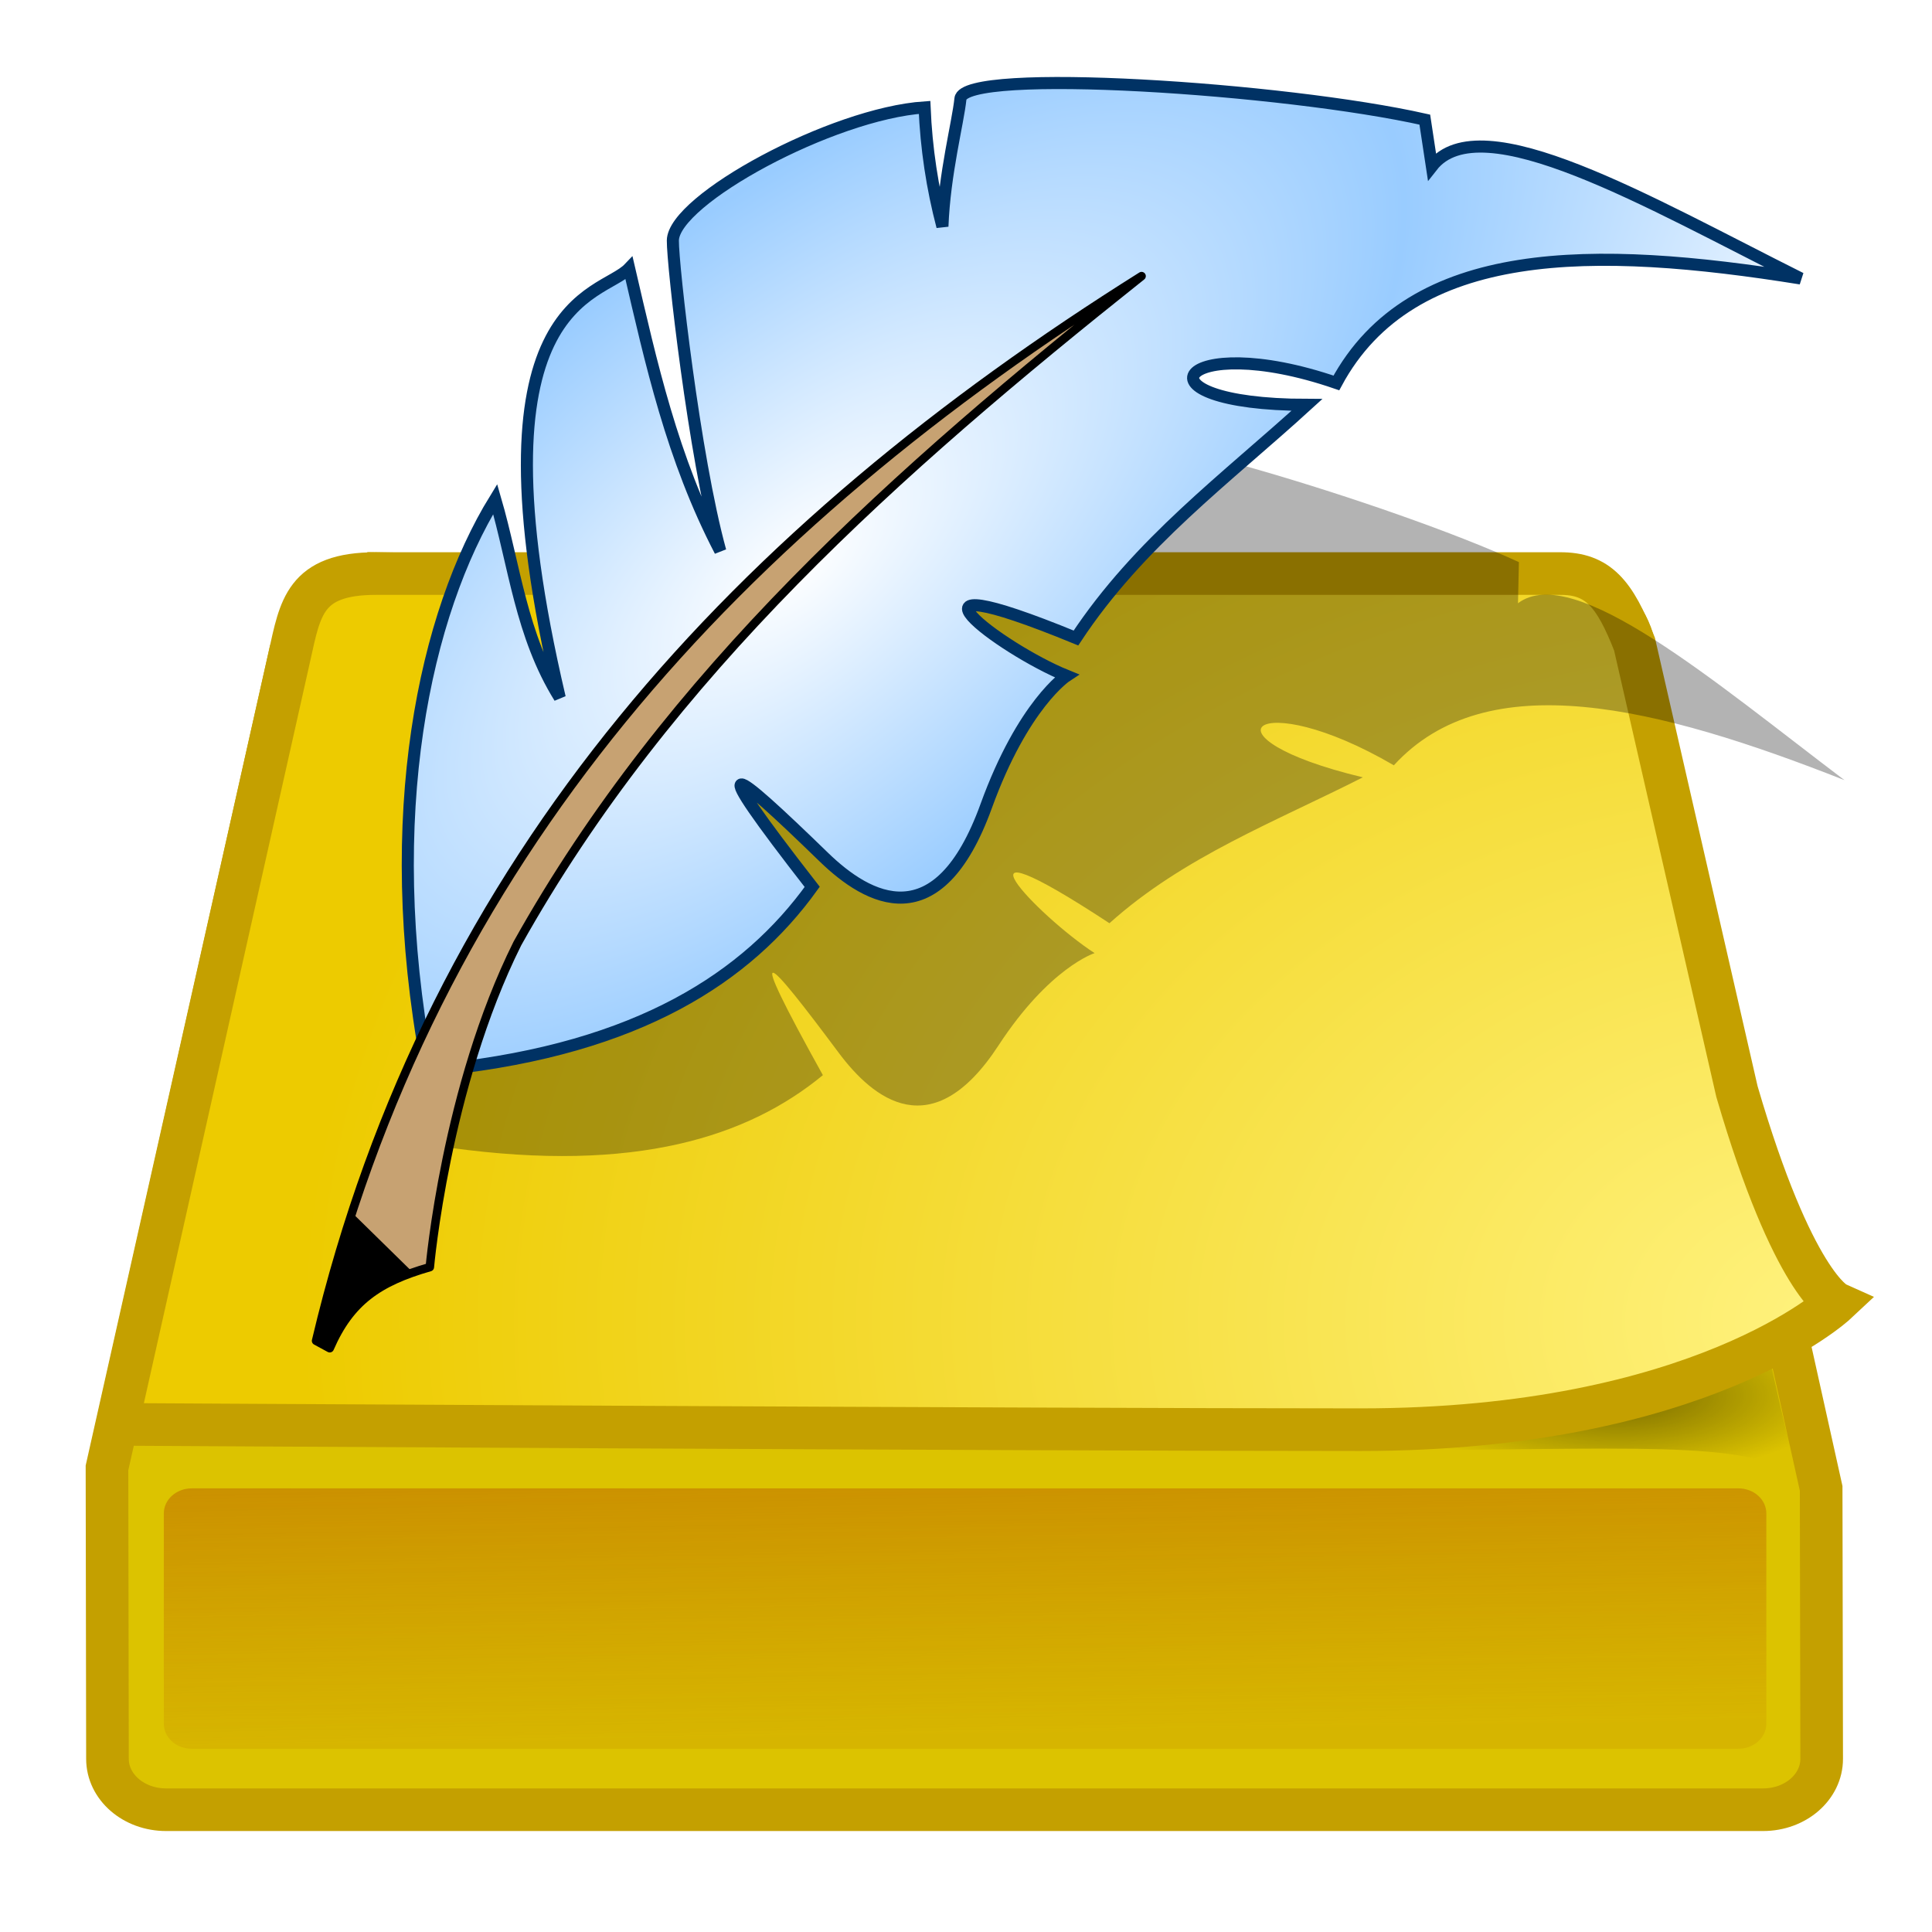
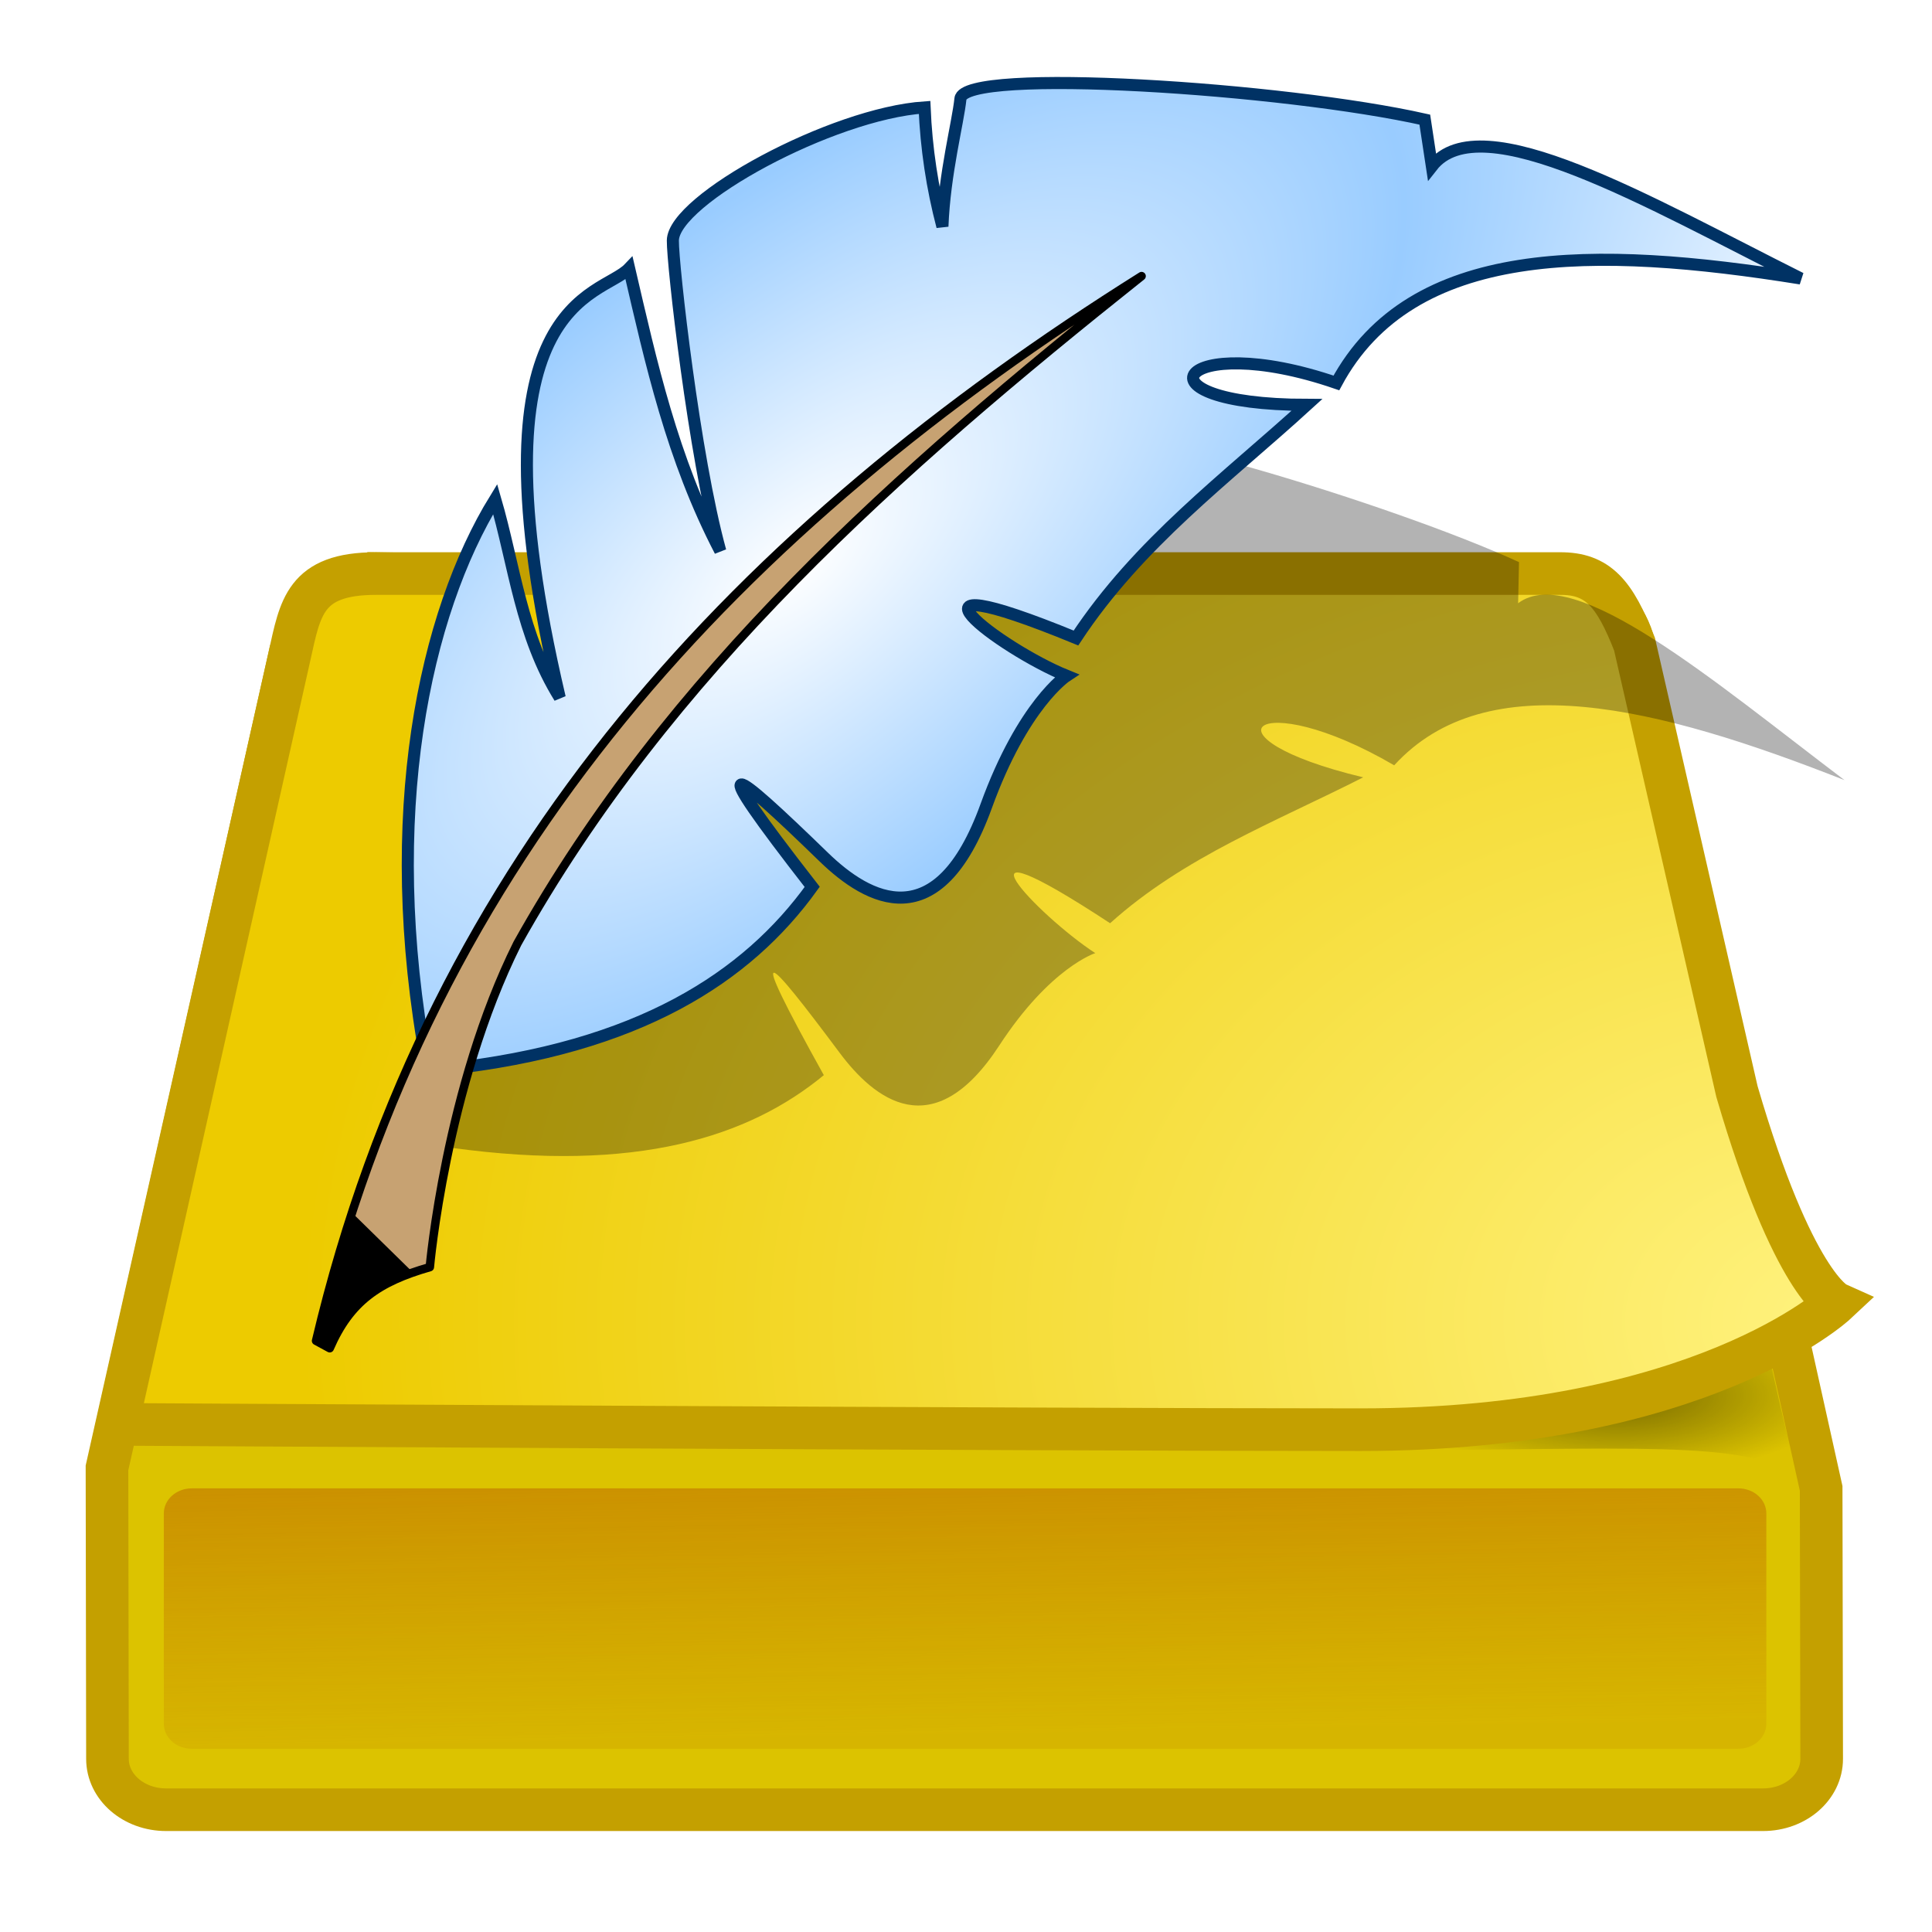
<svg xmlns="http://www.w3.org/2000/svg" xmlns:xlink="http://www.w3.org/1999/xlink" width="48" version="1.0" height="48">
  <defs id="defs5">
-     <linearGradient id="linearGradient2772">
-       <stop offset="0" style="stop-color:#fff" id="stop2774" />
-       <stop offset="1" style="stop-color:#9cf" id="stop2776" />
-     </linearGradient>
-     <linearGradient id="linearGradient6417">
-       <stop offset="0" id="stop6419" />
-       <stop offset="1" style="stop-opacity:0" id="stop6421" />
+     <linearGradient id="linearGradient6377">
+       <stop offset="0" style="stop-color:#fff27e" id="stop6379" />
+       <stop offset="1" style="stop-color:#edcb00" id="stop6381" />
    </linearGradient>
    <linearGradient id="linearGradient3786">
      <stop offset="0" style="stop-color:#ba5e00" id="stop3788" />
      <stop offset="1" style="stop-color:#ba6c00;stop-opacity:.314" id="stop3790" />
    </linearGradient>
-     <linearGradient id="linearGradient6377">
-       <stop offset="0" style="stop-color:#fff27e" id="stop6379" />
-       <stop offset="1" style="stop-color:#edcb00" id="stop6381" />
+     <linearGradient xlink:href="#linearGradient3786" id="linearGradient3792" y1="36.91" x1="6.484" y2="43.389" x2="6.6" gradientUnits="userSpaceOnUse" />
+     <linearGradient id="linearGradient6417">
+       <stop offset="0" id="stop6419" />
+       <stop offset="1" style="stop-opacity:0" id="stop6421" />
    </linearGradient>
-     <linearGradient xlink:href="#linearGradient3786" id="linearGradient3792" y1="36.91" x1="6.484" y2="43.389" x2="6.6" gradientUnits="userSpaceOnUse" />
-     <radialGradient fx="45.15" fy="35.915" cx="45.15" cy="35.915" gradientTransform="matrix(1.767662,0,1.8023196e-8,1.292078,-34.11812,-13.58079)" xlink:href="#linearGradient6377" id="radialGradient3053" r="21.627" gradientUnits="userSpaceOnUse" />
+     <linearGradient id="linearGradient2772">
+       <stop offset="0" style="stop-color:#fff" id="stop2774" />
+       <stop offset="1" style="stop-color:#9cf" id="stop2776" />
+     </linearGradient>
+     <radialGradient fx="19.813" fy="13.954" cx="19.813" cy="13.954" gradientTransform="matrix(0.8139774,-0.6905713,0.3110116,0.3665899,-0.6541976,22.62528)" spreadMethod="reflect" xlink:href="#linearGradient2772" id="radialGradient4038" r="17.303" gradientUnits="userSpaceOnUse" />
    <radialGradient fx="39.907" fy="31.781" cx="39.907" cy="31.781" gradientTransform="matrix(1.058663,0,0,0.3825422,-2.106621,22.51567)" xlink:href="#linearGradient6417" id="radialGradient3056" r="5.259" gradientUnits="userSpaceOnUse" />
-     <radialGradient fx="19.813" fy="13.954" cx="19.813" cy="13.954" gradientTransform="matrix(0.8139774,-0.6905713,0.3110116,0.3665899,-0.6541976,22.62528)" spreadMethod="reflect" xlink:href="#linearGradient2772" id="radialGradient4038" r="17.303" gradientUnits="userSpaceOnUse" />
+     <radialGradient fx="45.15" fy="35.915" cx="45.15" cy="35.915" gradientTransform="matrix(1.767662,0,0,1.292078,-34.11812,-13.58079)" xlink:href="#linearGradient6377" id="radialGradient3053" r="21.627" gradientUnits="userSpaceOnUse" />
  </defs>
-   <g style="color:#000;fill-rule:evenodd">
+   <g style="fill-rule:evenodd;color:#000">
    <path style="fill:#dcc300;stroke:#c4a000;stroke-width:1.059" id="rect1975" d="m 9.34,14.25 29.789,.487 c 0.807,0 1.317,0.61 1.457,1.264 l 4.66,20.977 .013,6.72 c 0,0.7 -0.65,1.264 -1.457,1.264 h -39.675 c -0.807,0 -1.457,-0.564 -1.457,-1.264 l -.012,-7.229 4.535,-20.169 Z " />
-     <g style="stroke:none">
+     <g>
      <rect width="39.814" x="4.07" y="36.978" rx="0.693" height="6.47" ry="0.622" style="opacity:.5;fill:url(#linearGradient3792)" id="rect2851" />
      <path style="opacity:.466;fill:url(#radialGradient3056)" id="path6415" d="m 44.68,36.685 c -0.402,-1.329 -0.936,-4.024 -0.936,-4.024 l -9.451,3.369 c 6.082,0 9.077,-0.281 10.387,0.655 z" />
    </g>
-     <path style="fill:url(#radialGradient3053);stroke:#c4a000;stroke-width:1.059" id="path2524" d="m 2.914,35.388 c 0,0 22.632,0.132 30.893,0.132 8.449,0 11.809,-3.143 11.809,-3.143 0,0 -1.066,-0.48 -2.462,-5.258 l -2.545,-11.116 c -0.491,-1.256 -0.906,-1.761 -1.859,-1.753 L 9.34,14.25 c -1.773,1.8e-5 -1.88,0.853 -2.148,2.051 z" />
-     <path style="opacity:.3;stroke:none;stroke-linejoin:round;stroke-width:1.875" id="path3618" d="m 58.75,323 c 52.744,-25.36 85.017,-51.532 106.5,-76.75 -23.162,-16.57 -16.357,-15.277 4.5,-7.25 9.813,3.777 26.75,4 45.75,-28 14.586,-24.566 27.5,-35 27.5,-35 -16.42,1.836 -45.033,-3.333 4.25,-8.625 21.19,-26.026 47.606,-48.568 72.5,-72.125 -48.101,19.604 -30.942,-1.276 8.875,-7.625 26.567,-36.342 75.37,-55.871 129,-71.75 -37.013,1.311 -77.56,-0.164 -93.5,17.75 l .25,-8.625 c -35.964,8.945 -120.915,39.798 -123.252,46.533 -1.795,5.174 -7.703,16.731 -10.695,27.666 -0.929,-6.637 -0.72,-13.957 0.707,-22.009 -25.082,11.377 -71.425,46.024 -73.451,54.27 -1.172,4.77 -4.218,41.116 -1.591,57.276 -8.658,-13.419 -9.851,-30.232 -11.387,-46.889 -8.819,8.96 -45.05,23.539 -38.287,93.911 -7.491,-8.304 -6.003,-21.597 -8.132,-32.88 -24.012,30.606 -45.194,75.989 -44.288,121.122" transform="matrix(0.08673677,0.06988179,-9.5041934e-5,0.1205045,6.134353,-14.51019)" />
+     <path style="fill:url(#radialGradient3053);stroke:#c4a000;stroke-width:1.059" id="path2524" d="m 2.914,35.388 c 0,0 22.632,0.132 30.893,0.132 8.449,0 11.809,-3.143 11.809,-3.143 0,0 -1.066,-0.48 -2.462,-5.258 l -2.545,-11.116 c -0.491,-1.256 -0.906,-1.761 -1.859,-1.753 L 9.34,14.25 c -1.773,0 -1.88,0.853 -2.148,2.051 z" />
+     <path style="opacity:.3" id="path3618" d="m 58.75,323 c 52.744,-25.36 85.017,-51.532 106.5,-76.75 -23.162,-16.57 -16.357,-15.277 4.5,-7.25 9.813,3.777 26.75,4 45.75,-28 14.586,-24.566 27.5,-35 27.5,-35 -16.42,1.836 -45.033,-3.333 4.25,-8.625 21.19,-26.026 47.606,-48.568 72.5,-72.125 -48.101,19.604 -30.942,-1.276 8.875,-7.625 26.567,-36.342 75.37,-55.871 129,-71.75 -37.013,1.311 -77.56,-0.164 -93.5,17.75 l .25,-8.625 c -35.964,8.945 -120.915,39.798 -123.252,46.533 -1.795,5.174 -7.703,16.731 -10.695,27.666 -0.929,-6.637 -0.72,-13.957 0.707,-22.009 -25.082,11.377 -71.425,46.024 -73.451,54.27 -1.172,4.77 -4.218,41.116 -1.591,57.276 -8.658,-13.419 -9.851,-30.232 -11.387,-46.889 -8.819,8.96 -45.05,23.539 -38.287,93.911 -7.491,-8.304 -6.003,-21.597 -8.132,-32.88 -24.012,30.606 -45.194,75.989 -44.288,121.122" transform="matrix(0.08673677,0.06988179,0,0.1205045,6.134353,-14.51019)" />
    <path style="fill:url(#radialGradient4038);stroke:#003264;stroke-width:.3" id="path2906" d="m 11.065,26.564 c 4.81,-0.52 7.503,-2.29 9.114,-4.53 -2.761,-3.547 -2.033,-2.992 0.291,-0.737 1.094,1.061 2.834,2.034 4.031,-1.269 0.919,-2.535 1.998,-3.238 1.998,-3.238 -1.639,-0.664 -4.692,-2.96 0.233,-0.939 1.561,-2.367 3.74,-3.968 5.739,-5.792 -4.469,-0.006 -3.2,-1.896 0.731,-0.545 1.871,-3.473 6.413,-3.418 11.536,-2.596 -3.761,-1.881 -7.95,-4.339 -9.163,-2.785 l -.176,-1.161 c -3.475,-0.783 -11.456,-1.307 -11.537,-0.519 -0.063,0.605 -0.397,1.851 -0.448,3.174 -0.251,-0.956 -0.401,-1.942 -0.443,-2.959 -2.303,0.154 -6.24,2.296 -6.254,3.306 -0.008,0.585 0.531,5.367 1.178,7.715 -1.201,-2.31 -1.717,-4.667 -2.265,-7.022 -0.694,0.73 -4.064,0.7 -1.724,10.664 -0.962,-1.548 -1.121,-3.277 -1.603,-4.932 -1.743,2.834 -2.851,7.838 -1.701,14.038" />
    <path style="fill:#c7a272;stroke:#000;stroke-linejoin:round;stroke-linecap:round;stroke-width:.211" id="path1873" d="m 7.853,33.312 .339,.184 c 0.505,-1.159 1.21,-1.648 2.487,-2.015 0,0 0.392,-4.466 2.175,-8.04 3.755,-6.718 9.425,-11.74 15.508,-16.581 -9.919,6.227 -17.642,14.328 -20.509,26.452 Z " />
  </g>
-   <path style="stroke:none" id="path3810" d="m 7.868,33.301 .303,.116 c 0.443,-1.019 1.086,-1.578 2.125,-1.767 l -1.501,-1.472 z " />
+   <path id="path3810" d="m 7.868,33.301 .303,.116 c 0.443,-1.019 1.086,-1.578 2.125,-1.767 l -1.501,-1.472 z " />
</svg>
